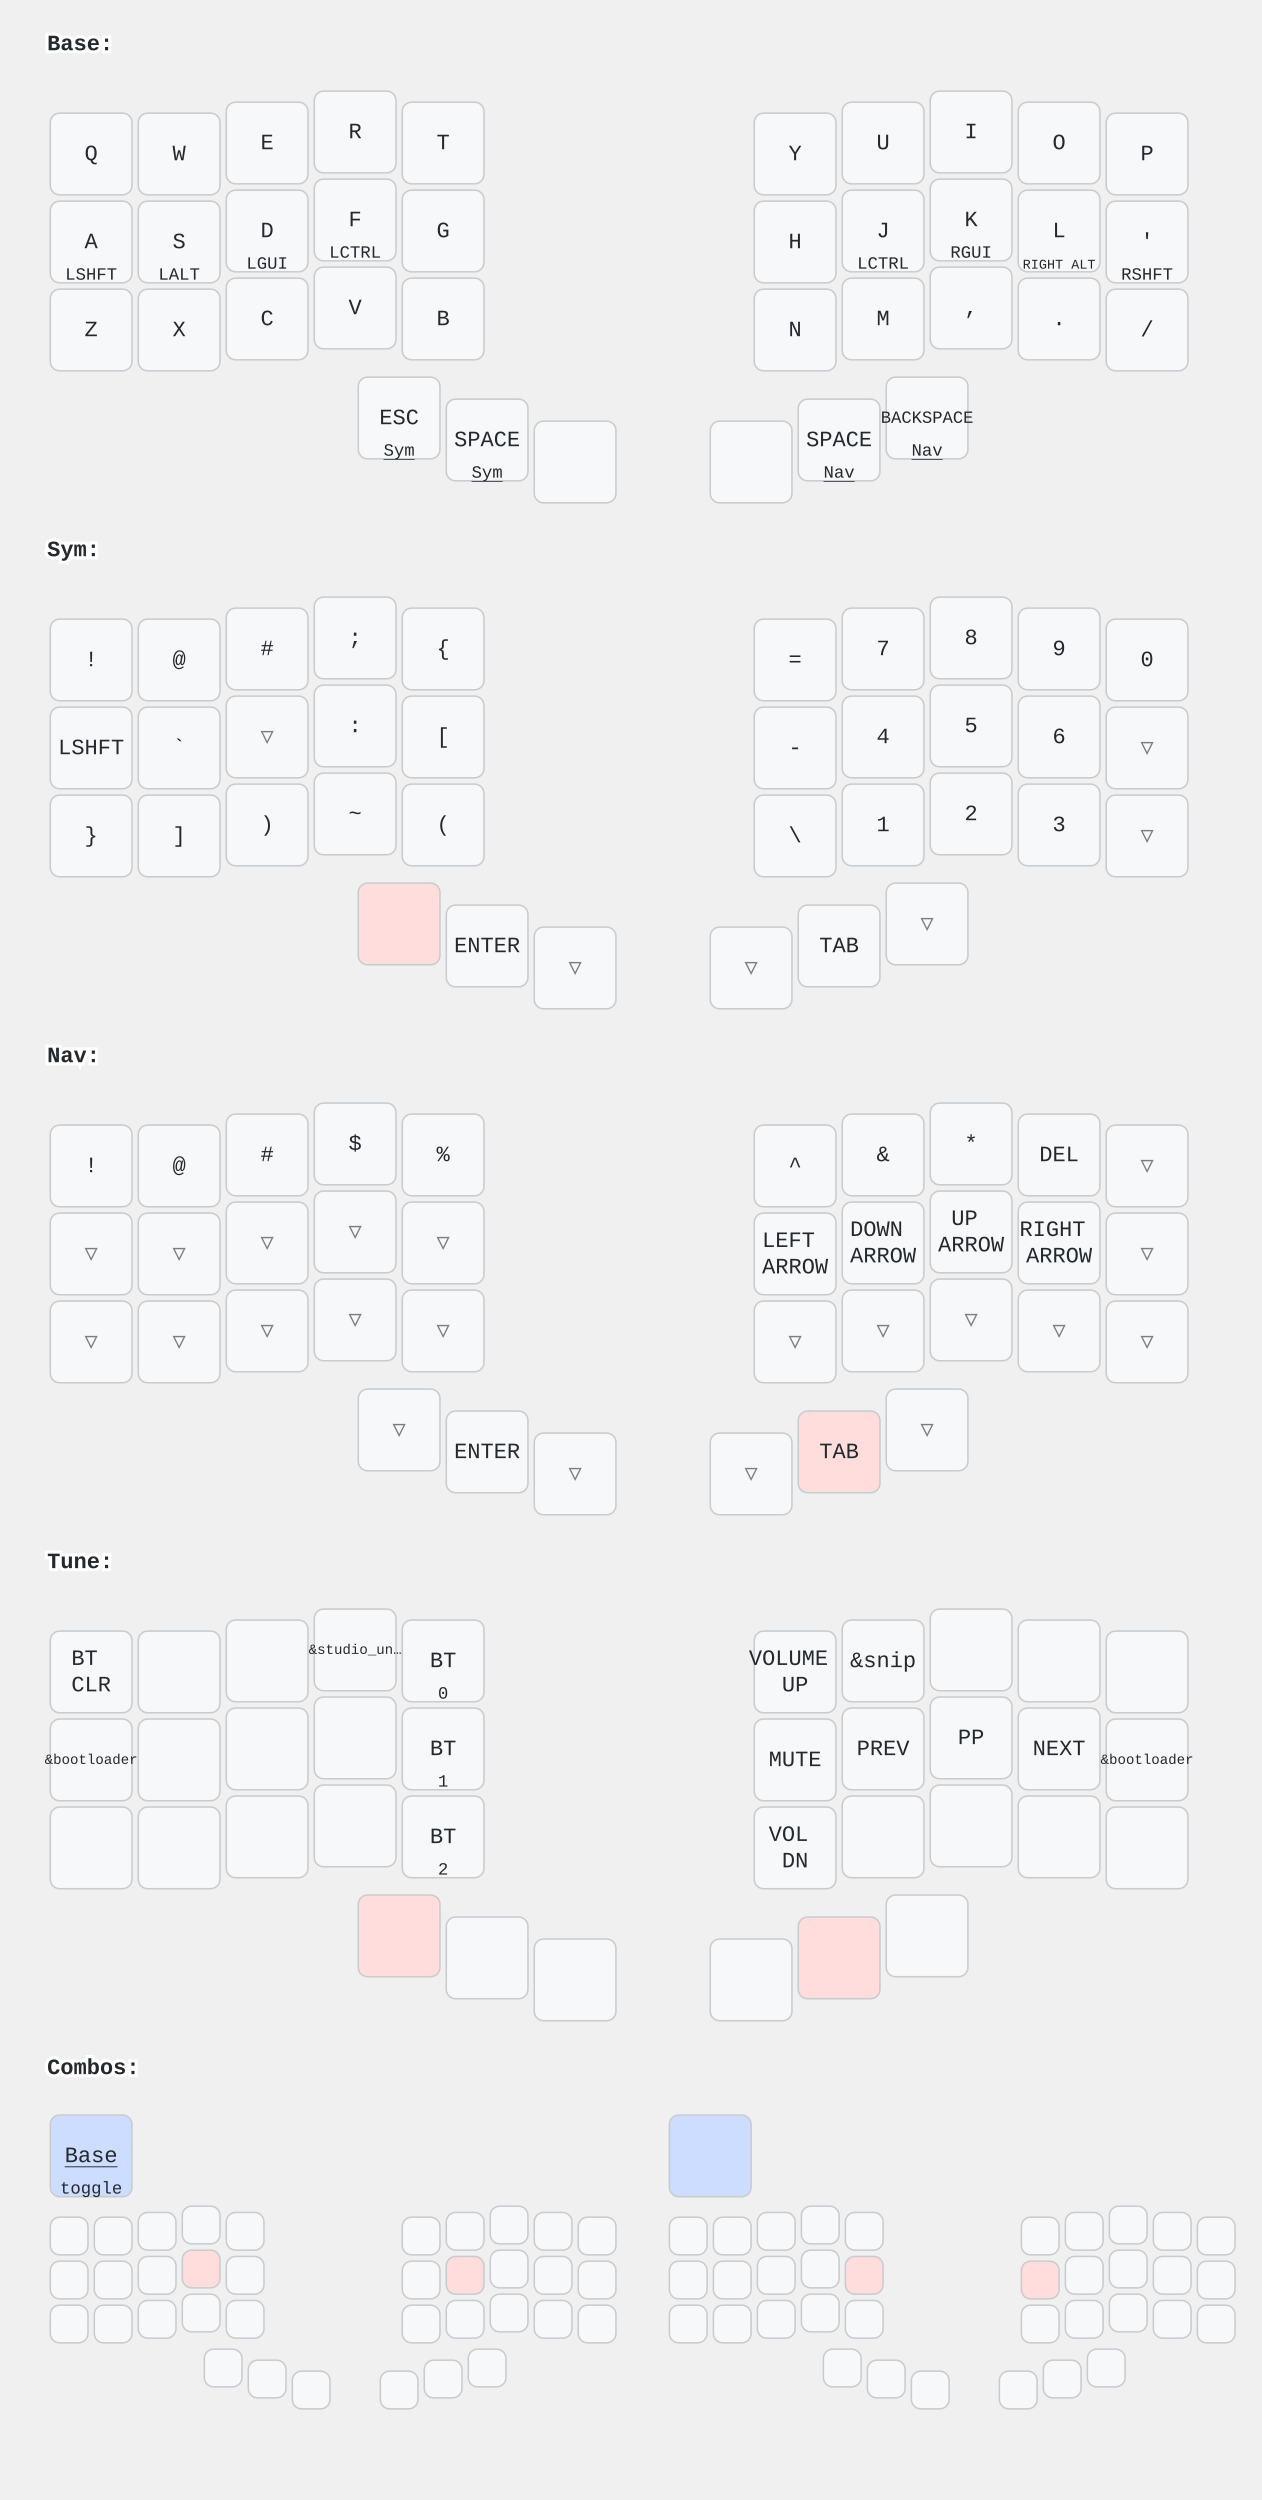
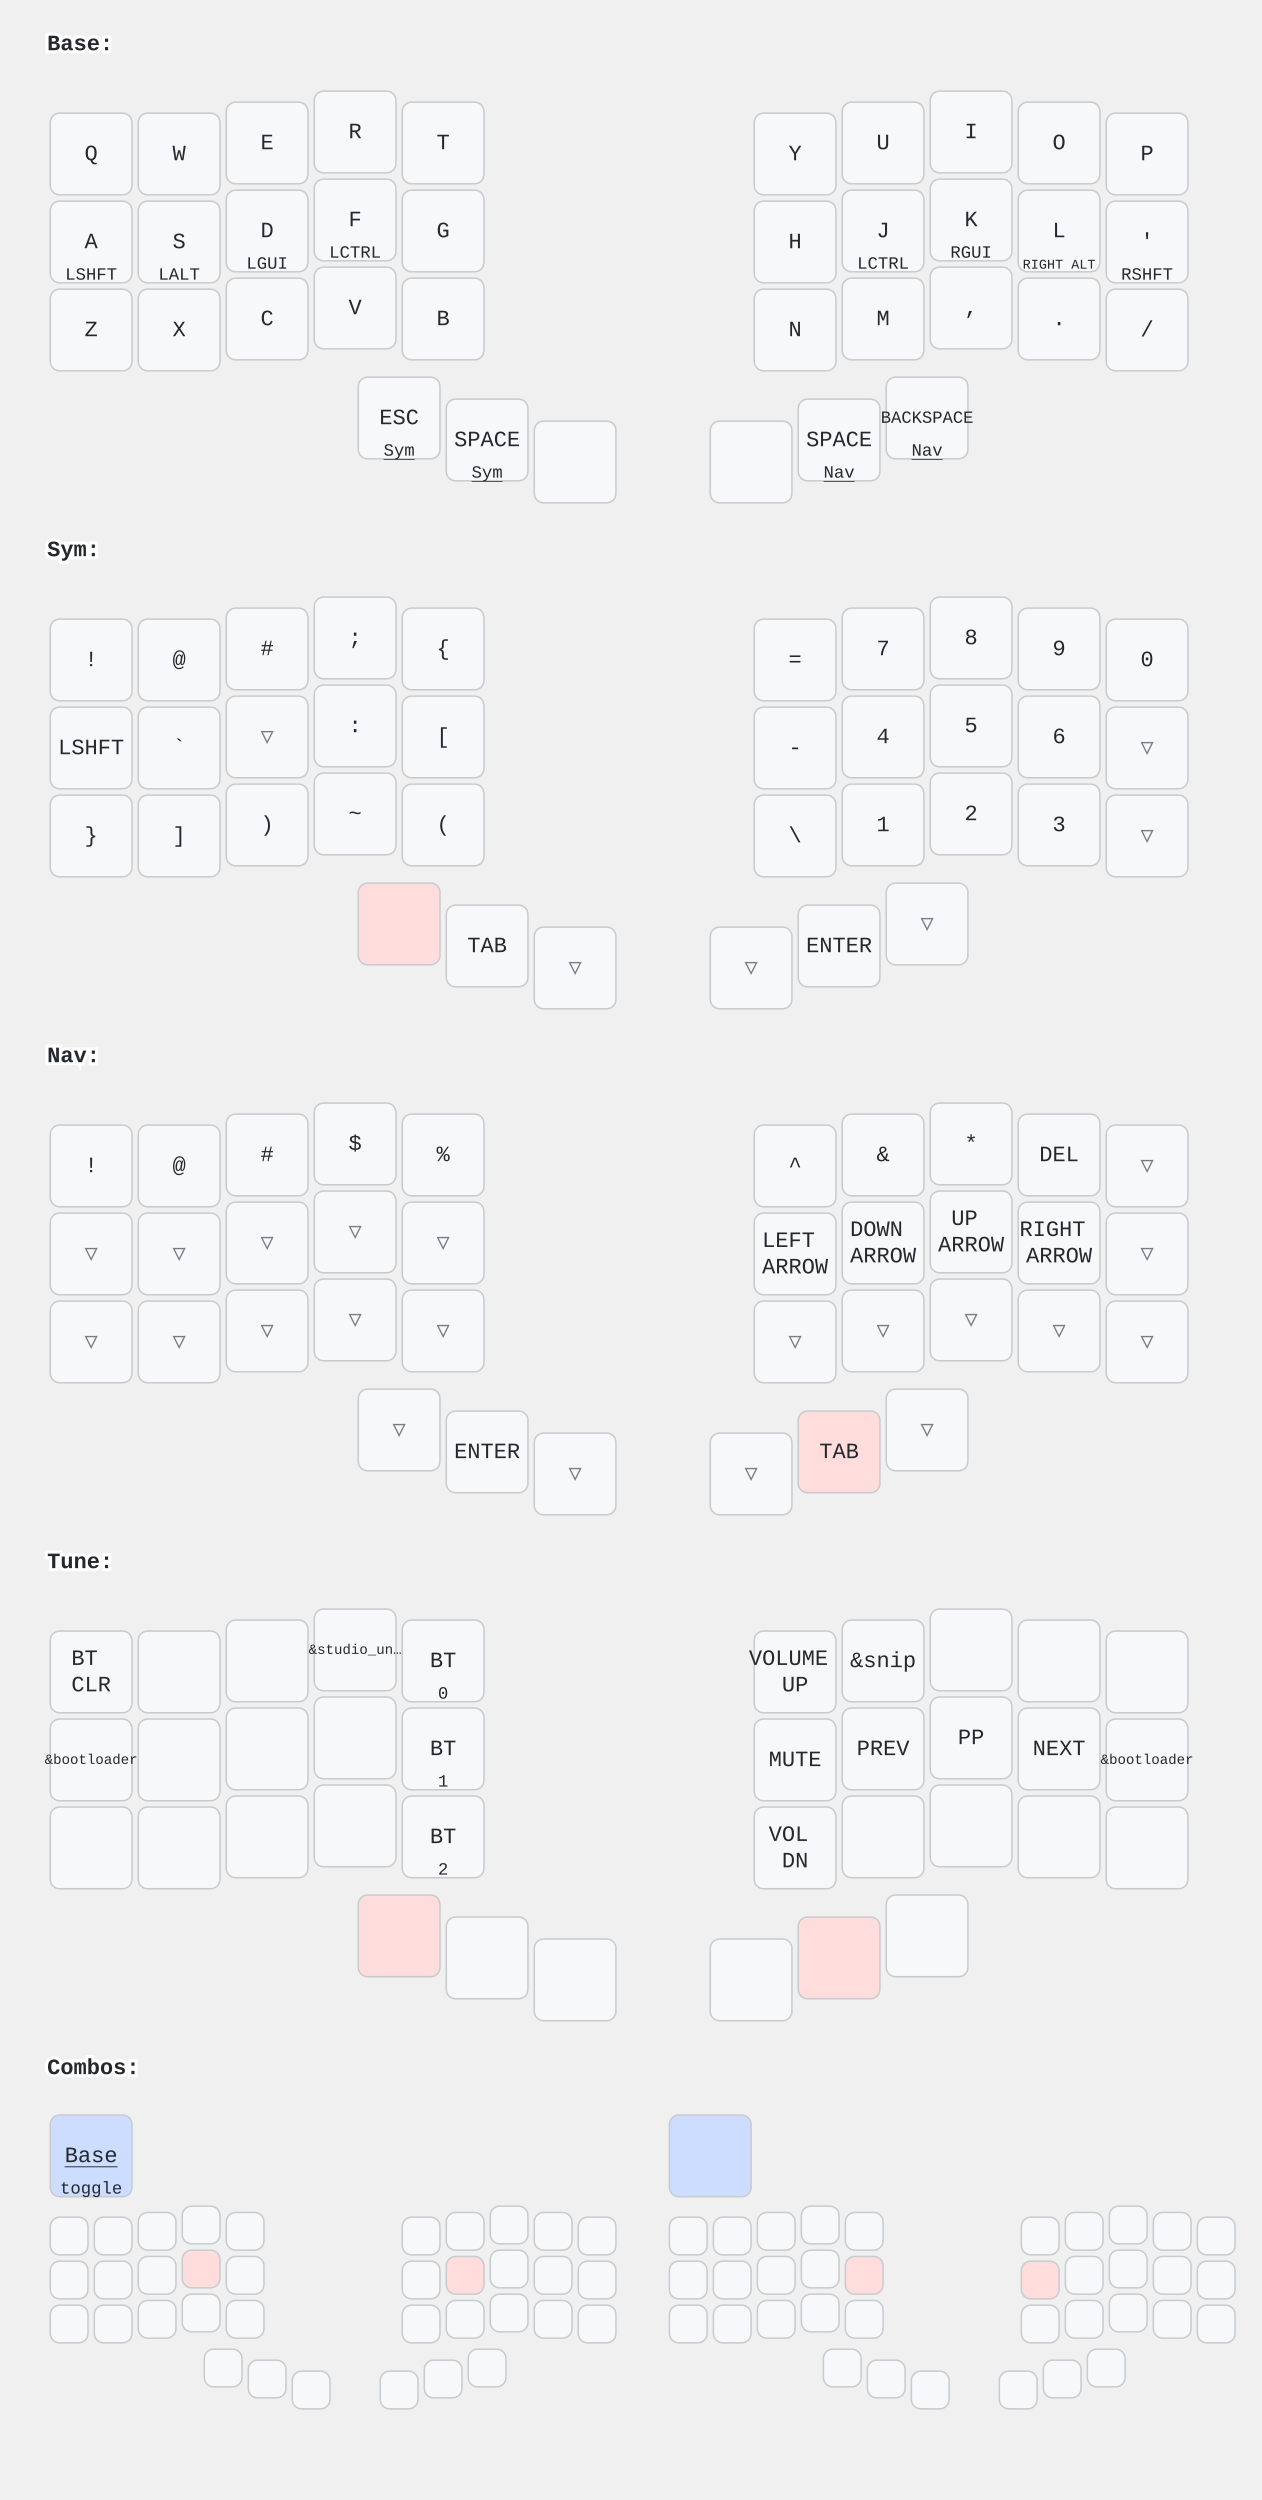
<svg xmlns="http://www.w3.org/2000/svg" width="803" height="1591" viewBox="0 0 803 1591" class="keymap">
  <style>/* inherit to force styles through use tags */
svg path {
    fill: inherit;
}

/* font and background color specifications */
svg.keymap {
    font-family: SFMono-Regular,Consolas,Liberation Mono,Menlo,monospace;
    font-size: 14px;
    font-kerning: normal;
    text-rendering: optimizeLegibility;
    fill: #24292e;
}

/* default key styling */
rect.key {
    fill: #f6f8fa;
}

rect.key, rect.combo {
    stroke: #c9cccf;
    stroke-width: 1;
}

/* default key side styling, only used is draw_key_sides is set */
rect.side {
    filter: brightness(90%);
}

/* color accent for combo boxes */
rect.combo, rect.combo-separate {
    fill: #cdf;
}

/* color accent for held keys */
rect.held, rect.combo.held {
    fill: #fdd;
}

/* color accent for ghost (optional) keys */
rect.ghost, rect.combo.ghost {
    stroke-dasharray: 4, 4;
    stroke-width: 2;
}

text {
    text-anchor: middle;
    dominant-baseline: middle;
}

/* styling for layer labels */
text.label {
    font-weight: bold;
    text-anchor: start;
    stroke: white;
    stroke-width: 4;
    paint-order: stroke;
}

/* styling for optional footer */
text.footer {
    text-anchor: end;
    dominant-baseline: auto;
    stroke: white;
    stroke-width: 4;
    paint-order: stroke;
}

/* styling for combo tap, and key non-tap label text */
text.combo, text.hold, text.shifted, text.left, text.right {
    font-size: 11px;
}

text.hold {
    text-anchor: middle;
    dominant-baseline: auto;
}

text.shifted {
    text-anchor: middle;
    dominant-baseline: hanging;
}

text.left {
    text-anchor: start;
}

text.right {
    text-anchor: end;
}

text.layer-activator {
    text-decoration: underline;
}

/* styling for hold/shifted label text in combo box */
text.combo.hold, text.combo.shifted, text.combo.left, text.combo.right {
    font-size: 8px;
}

/* lighter symbol for transparent keys */
text.trans {
    fill: #7b7e81;
}

/* styling for combo dendrons */
path.combo {
    stroke-width: 1;
    stroke: gray;
    fill: none;
}

/* Start Tabler Icons Cleanup */
/* cannot use height/width with glyphs */
.icon-tabler &gt; path {
    fill: inherit;
    stroke: inherit;
    stroke-width: 2;
}
/* hide tabler's default box */
.icon-tabler &gt; path[stroke="none"][fill="none"] {
    visibility: hidden;
}
/* End Tabler Icons Cleanup */

@media (prefers-color-scheme: dark) {
svg.keymap { fill: #d1d6db; }
rect.key { fill: #3f4750; }
rect.key, rect.combo { stroke: #60666c; }
rect.combo, rect.combo-separate { fill: #1f3d7a; }
rect.held, rect.combo.held { fill: #854747; }
text.label, text.footer { stroke: black; }
text.trans { fill: #7e8184; }
path.combo { stroke: #7f7f7f; }

}</style>
  <g transform="translate(30, 0)" class="layer-Base">
    <text x="0" y="28" class="label" id="Base">Base:</text>
    <g transform="translate(0, 56)">
      <g transform="translate(28, 42)" class="key keypos-0">
        <rect rx="6" ry="6" x="-26" y="-26" width="52" height="52" class="key" />
        <text x="0" y="0" class="key tap">Q</text>
      </g>
      <g transform="translate(84, 42)" class="key keypos-1">
        <rect rx="6" ry="6" x="-26" y="-26" width="52" height="52" class="key" />
        <text x="0" y="0" class="key tap">W</text>
      </g>
      <g transform="translate(140, 35)" class="key keypos-2">
        <rect rx="6" ry="6" x="-26" y="-26" width="52" height="52" class="key" />
        <text x="0" y="0" class="key tap">E</text>
      </g>
      <g transform="translate(196, 28)" class="key keypos-3">
        <rect rx="6" ry="6" x="-26" y="-26" width="52" height="52" class="key" />
        <text x="0" y="0" class="key tap">R</text>
      </g>
      <g transform="translate(252, 35)" class="key keypos-4">
        <rect rx="6" ry="6" x="-26" y="-26" width="52" height="52" class="key" />
        <text x="0" y="0" class="key tap">T</text>
      </g>
      <g transform="translate(476, 42)" class="key keypos-5">
        <rect rx="6" ry="6" x="-26" y="-26" width="52" height="52" class="key" />
        <text x="0" y="0" class="key tap">Y</text>
      </g>
      <g transform="translate(532, 35)" class="key keypos-6">
        <rect rx="6" ry="6" x="-26" y="-26" width="52" height="52" class="key" />
        <text x="0" y="0" class="key tap">U</text>
      </g>
      <g transform="translate(588, 28)" class="key keypos-7">
        <rect rx="6" ry="6" x="-26" y="-26" width="52" height="52" class="key" />
        <text x="0" y="0" class="key tap">I</text>
      </g>
      <g transform="translate(644, 35)" class="key keypos-8">
        <rect rx="6" ry="6" x="-26" y="-26" width="52" height="52" class="key" />
        <text x="0" y="0" class="key tap">O</text>
      </g>
      <g transform="translate(700, 42)" class="key keypos-9">
        <rect rx="6" ry="6" x="-26" y="-26" width="52" height="52" class="key" />
        <text x="0" y="0" class="key tap">P</text>
      </g>
      <g transform="translate(28, 98)" class="key keypos-10">
        <rect rx="6" ry="6" x="-26" y="-26" width="52" height="52" class="key" />
        <text x="0" y="0" class="key tap">A</text>
        <text x="0" y="24" class="key hold">LSHFT</text>
      </g>
      <g transform="translate(84, 98)" class="key keypos-11">
        <rect rx="6" ry="6" x="-26" y="-26" width="52" height="52" class="key" />
        <text x="0" y="0" class="key tap">S</text>
        <text x="0" y="24" class="key hold">LALT</text>
      </g>
      <g transform="translate(140, 91)" class="key keypos-12">
        <rect rx="6" ry="6" x="-26" y="-26" width="52" height="52" class="key" />
        <text x="0" y="0" class="key tap">D</text>
        <text x="0" y="24" class="key hold">LGUI</text>
      </g>
      <g transform="translate(196, 84)" class="key keypos-13">
        <rect rx="6" ry="6" x="-26" y="-26" width="52" height="52" class="key" />
        <text x="0" y="0" class="key tap">F</text>
        <text x="0" y="24" class="key hold">LCTRL</text>
      </g>
      <g transform="translate(252, 91)" class="key keypos-14">
        <rect rx="6" ry="6" x="-26" y="-26" width="52" height="52" class="key" />
        <text x="0" y="0" class="key tap">G</text>
      </g>
      <g transform="translate(476, 98)" class="key keypos-15">
        <rect rx="6" ry="6" x="-26" y="-26" width="52" height="52" class="key" />
        <text x="0" y="0" class="key tap">H</text>
      </g>
      <g transform="translate(532, 91)" class="key keypos-16">
        <rect rx="6" ry="6" x="-26" y="-26" width="52" height="52" class="key" />
        <text x="0" y="0" class="key tap">J</text>
        <text x="0" y="24" class="key hold">LCTRL</text>
      </g>
      <g transform="translate(588, 84)" class="key keypos-17">
        <rect rx="6" ry="6" x="-26" y="-26" width="52" height="52" class="key" />
        <text x="0" y="0" class="key tap">K</text>
        <text x="0" y="24" class="key hold">RGUI</text>
      </g>
      <g transform="translate(644, 91)" class="key keypos-18">
        <rect rx="6" ry="6" x="-26" y="-26" width="52" height="52" class="key" />
        <text x="0" y="0" class="key tap">L</text>
        <text x="0" y="24" class="key hold">
          <tspan style="font-size: 78%">RIGHT ALT</tspan>
        </text>
      </g>
      <g transform="translate(700, 98)" class="key keypos-19">
        <rect rx="6" ry="6" x="-26" y="-26" width="52" height="52" class="key" />
        <text x="0" y="0" class="key tap">'</text>
        <text x="0" y="24" class="key hold">RSHFT</text>
      </g>
      <g transform="translate(28, 154)" class="key keypos-20">
        <rect rx="6" ry="6" x="-26" y="-26" width="52" height="52" class="key" />
        <text x="0" y="0" class="key tap">Z</text>
      </g>
      <g transform="translate(84, 154)" class="key keypos-21">
        <rect rx="6" ry="6" x="-26" y="-26" width="52" height="52" class="key" />
        <text x="0" y="0" class="key tap">X</text>
      </g>
      <g transform="translate(140, 147)" class="key keypos-22">
        <rect rx="6" ry="6" x="-26" y="-26" width="52" height="52" class="key" />
        <text x="0" y="0" class="key tap">C</text>
      </g>
      <g transform="translate(196, 140)" class="key keypos-23">
        <rect rx="6" ry="6" x="-26" y="-26" width="52" height="52" class="key" />
        <text x="0" y="0" class="key tap">V</text>
      </g>
      <g transform="translate(252, 147)" class="key keypos-24">
        <rect rx="6" ry="6" x="-26" y="-26" width="52" height="52" class="key" />
        <text x="0" y="0" class="key tap">B</text>
      </g>
      <g transform="translate(476, 154)" class="key keypos-25">
        <rect rx="6" ry="6" x="-26" y="-26" width="52" height="52" class="key" />
        <text x="0" y="0" class="key tap">N</text>
      </g>
      <g transform="translate(532, 147)" class="key keypos-26">
        <rect rx="6" ry="6" x="-26" y="-26" width="52" height="52" class="key" />
        <text x="0" y="0" class="key tap">M</text>
      </g>
      <g transform="translate(588, 140)" class="key keypos-27">
        <rect rx="6" ry="6" x="-26" y="-26" width="52" height="52" class="key" />
        <text x="0" y="0" class="key tap">,</text>
      </g>
      <g transform="translate(644, 147)" class="key keypos-28">
        <rect rx="6" ry="6" x="-26" y="-26" width="52" height="52" class="key" />
        <text x="0" y="0" class="key tap">.</text>
      </g>
      <g transform="translate(700, 154)" class="key keypos-29">
        <rect rx="6" ry="6" x="-26" y="-26" width="52" height="52" class="key" />
        <text x="0" y="0" class="key tap">/</text>
      </g>
      <g transform="translate(224, 210)" class="key keypos-30">
        <rect rx="6" ry="6" x="-26" y="-26" width="52" height="52" class="key" />
        <text x="0" y="0" class="key tap">ESC</text>
        <a href="#Sym">
          <text x="0" y="24" class="key hold layer-activator">Sym</text>
        </a>
      </g>
      <g transform="translate(280, 224)" class="key keypos-31">
        <rect rx="6" ry="6" x="-26" y="-26" width="52" height="52" class="key" />
        <text x="0" y="0" class="key tap">SPACE</text>
        <a href="#Sym">
          <text x="0" y="24" class="key hold layer-activator">Sym</text>
        </a>
      </g>
      <g transform="translate(336, 238)" class="key keypos-32">
        <rect rx="6" ry="6" x="-26" y="-26" width="52" height="52" class="key" />
      </g>
      <g transform="translate(448, 238)" class="key keypos-33">
        <rect rx="6" ry="6" x="-26" y="-26" width="52" height="52" class="key" />
      </g>
      <g transform="translate(504, 224)" class="key keypos-34">
        <rect rx="6" ry="6" x="-26" y="-26" width="52" height="52" class="key" />
        <text x="0" y="0" class="key tap">SPACE</text>
        <a href="#Nav">
          <text x="0" y="24" class="key hold layer-activator">Nav</text>
        </a>
      </g>
      <g transform="translate(560, 210)" class="key keypos-35">
        <rect rx="6" ry="6" x="-26" y="-26" width="52" height="52" class="key" />
        <text x="0" y="0" class="key tap">
          <tspan style="font-size: 78%">BACKSPACE</tspan>
        </text>
        <a href="#Nav">
          <text x="0" y="24" class="key hold layer-activator">Nav</text>
        </a>
      </g>
    </g>
  </g>
  <g transform="translate(30, 322)" class="layer-Sym">
    <text x="0" y="28" class="label" id="Sym">Sym:</text>
    <g transform="translate(0, 56)">
      <g transform="translate(28, 42)" class="key keypos-0">
        <rect rx="6" ry="6" x="-26" y="-26" width="52" height="52" class="key" />
        <text x="0" y="0" class="key tap">!</text>
      </g>
      <g transform="translate(84, 42)" class="key keypos-1">
        <rect rx="6" ry="6" x="-26" y="-26" width="52" height="52" class="key" />
        <text x="0" y="0" class="key tap">@</text>
      </g>
      <g transform="translate(140, 35)" class="key keypos-2">
        <rect rx="6" ry="6" x="-26" y="-26" width="52" height="52" class="key" />
        <text x="0" y="0" class="key tap">#</text>
      </g>
      <g transform="translate(196, 28)" class="key keypos-3">
        <rect rx="6" ry="6" x="-26" y="-26" width="52" height="52" class="key" />
        <text x="0" y="0" class="key tap">;</text>
      </g>
      <g transform="translate(252, 35)" class="key keypos-4">
        <rect rx="6" ry="6" x="-26" y="-26" width="52" height="52" class="key" />
        <text x="0" y="0" class="key tap">{</text>
      </g>
      <g transform="translate(476, 42)" class="key keypos-5">
        <rect rx="6" ry="6" x="-26" y="-26" width="52" height="52" class="key" />
        <text x="0" y="0" class="key tap">=</text>
      </g>
      <g transform="translate(532, 35)" class="key keypos-6">
        <rect rx="6" ry="6" x="-26" y="-26" width="52" height="52" class="key" />
        <text x="0" y="0" class="key tap">7</text>
      </g>
      <g transform="translate(588, 28)" class="key keypos-7">
        <rect rx="6" ry="6" x="-26" y="-26" width="52" height="52" class="key" />
        <text x="0" y="0" class="key tap">8</text>
      </g>
      <g transform="translate(644, 35)" class="key keypos-8">
        <rect rx="6" ry="6" x="-26" y="-26" width="52" height="52" class="key" />
        <text x="0" y="0" class="key tap">9</text>
      </g>
      <g transform="translate(700, 42)" class="key keypos-9">
        <rect rx="6" ry="6" x="-26" y="-26" width="52" height="52" class="key" />
        <text x="0" y="0" class="key tap">0</text>
      </g>
      <g transform="translate(28, 98)" class="key keypos-10">
        <rect rx="6" ry="6" x="-26" y="-26" width="52" height="52" class="key" />
        <text x="0" y="0" class="key tap">LSHFT</text>
      </g>
      <g transform="translate(84, 98)" class="key keypos-11">
        <rect rx="6" ry="6" x="-26" y="-26" width="52" height="52" class="key" />
        <text x="0" y="0" class="key tap">`</text>
      </g>
      <g transform="translate(140, 91)" class="key trans keypos-12">
        <rect rx="6" ry="6" x="-26" y="-26" width="52" height="52" class="key trans" />
        <text x="0" y="0" class="key trans tap">▽</text>
      </g>
      <g transform="translate(196, 84)" class="key keypos-13">
        <rect rx="6" ry="6" x="-26" y="-26" width="52" height="52" class="key" />
        <text x="0" y="0" class="key tap">:</text>
      </g>
      <g transform="translate(252, 91)" class="key keypos-14">
        <rect rx="6" ry="6" x="-26" y="-26" width="52" height="52" class="key" />
        <text x="0" y="0" class="key tap">[</text>
      </g>
      <g transform="translate(476, 98)" class="key keypos-15">
        <rect rx="6" ry="6" x="-26" y="-26" width="52" height="52" class="key" />
        <text x="0" y="0" class="key tap">-</text>
      </g>
      <g transform="translate(532, 91)" class="key keypos-16">
        <rect rx="6" ry="6" x="-26" y="-26" width="52" height="52" class="key" />
        <text x="0" y="0" class="key tap">4</text>
      </g>
      <g transform="translate(588, 84)" class="key keypos-17">
        <rect rx="6" ry="6" x="-26" y="-26" width="52" height="52" class="key" />
        <text x="0" y="0" class="key tap">5</text>
      </g>
      <g transform="translate(644, 91)" class="key keypos-18">
        <rect rx="6" ry="6" x="-26" y="-26" width="52" height="52" class="key" />
        <text x="0" y="0" class="key tap">6</text>
      </g>
      <g transform="translate(700, 98)" class="key trans keypos-19">
        <rect rx="6" ry="6" x="-26" y="-26" width="52" height="52" class="key trans" />
        <text x="0" y="0" class="key trans tap">▽</text>
      </g>
      <g transform="translate(28, 154)" class="key keypos-20">
        <rect rx="6" ry="6" x="-26" y="-26" width="52" height="52" class="key" />
        <text x="0" y="0" class="key tap">}</text>
      </g>
      <g transform="translate(84, 154)" class="key keypos-21">
        <rect rx="6" ry="6" x="-26" y="-26" width="52" height="52" class="key" />
        <text x="0" y="0" class="key tap">]</text>
      </g>
      <g transform="translate(140, 147)" class="key keypos-22">
        <rect rx="6" ry="6" x="-26" y="-26" width="52" height="52" class="key" />
        <text x="0" y="0" class="key tap">)</text>
      </g>
      <g transform="translate(196, 140)" class="key keypos-23">
        <rect rx="6" ry="6" x="-26" y="-26" width="52" height="52" class="key" />
        <text x="0" y="0" class="key tap">~</text>
      </g>
      <g transform="translate(252, 147)" class="key keypos-24">
        <rect rx="6" ry="6" x="-26" y="-26" width="52" height="52" class="key" />
        <text x="0" y="0" class="key tap">(</text>
      </g>
      <g transform="translate(476, 154)" class="key keypos-25">
        <rect rx="6" ry="6" x="-26" y="-26" width="52" height="52" class="key" />
        <text x="0" y="0" class="key tap">\</text>
      </g>
      <g transform="translate(532, 147)" class="key keypos-26">
        <rect rx="6" ry="6" x="-26" y="-26" width="52" height="52" class="key" />
        <text x="0" y="0" class="key tap">1</text>
      </g>
      <g transform="translate(588, 140)" class="key keypos-27">
        <rect rx="6" ry="6" x="-26" y="-26" width="52" height="52" class="key" />
        <text x="0" y="0" class="key tap">2</text>
      </g>
      <g transform="translate(644, 147)" class="key keypos-28">
        <rect rx="6" ry="6" x="-26" y="-26" width="52" height="52" class="key" />
        <text x="0" y="0" class="key tap">3</text>
      </g>
      <g transform="translate(700, 154)" class="key trans keypos-29">
        <rect rx="6" ry="6" x="-26" y="-26" width="52" height="52" class="key trans" />
        <text x="0" y="0" class="key trans tap">▽</text>
      </g>
      <g transform="translate(224, 210)" class="key held keypos-30">
        <rect rx="6" ry="6" x="-26" y="-26" width="52" height="52" class="key held" />
      </g>
      <g transform="translate(280, 224)" class="key keypos-31">
        <rect rx="6" ry="6" x="-26" y="-26" width="52" height="52" class="key" />
+         <text x="0" y="0" class="key tap">TAB</text>
+       </g>
+       <g transform="translate(336, 238)" class="key trans keypos-32">
+         <rect rx="6" ry="6" x="-26" y="-26" width="52" height="52" class="key trans" />
+         <text x="0" y="0" class="key trans tap">▽</text>
+       </g>
+       <g transform="translate(448, 238)" class="key trans keypos-33">
+         <rect rx="6" ry="6" x="-26" y="-26" width="52" height="52" class="key trans" />
+         <text x="0" y="0" class="key trans tap">▽</text>
+       </g>
+       <g transform="translate(504, 224)" class="key keypos-34">
+         <rect rx="6" ry="6" x="-26" y="-26" width="52" height="52" class="key" />
        <text x="0" y="0" class="key tap">ENTER</text>
-       </g>
-       <g transform="translate(336, 238)" class="key trans keypos-32">
-         <rect rx="6" ry="6" x="-26" y="-26" width="52" height="52" class="key trans" />
-         <text x="0" y="0" class="key trans tap">▽</text>
-       </g>
-       <g transform="translate(448, 238)" class="key trans keypos-33">
-         <rect rx="6" ry="6" x="-26" y="-26" width="52" height="52" class="key trans" />
-         <text x="0" y="0" class="key trans tap">▽</text>
-       </g>
-       <g transform="translate(504, 224)" class="key keypos-34">
-         <rect rx="6" ry="6" x="-26" y="-26" width="52" height="52" class="key" />
-         <text x="0" y="0" class="key tap">TAB</text>
      </g>
      <g transform="translate(560, 210)" class="key trans keypos-35">
        <rect rx="6" ry="6" x="-26" y="-26" width="52" height="52" class="key trans" />
        <text x="0" y="0" class="key trans tap">▽</text>
      </g>
    </g>
  </g>
  <g transform="translate(30, 644)" class="layer-Nav">
    <text x="0" y="28" class="label" id="Nav">Nav:</text>
    <g transform="translate(0, 56)">
      <g transform="translate(28, 42)" class="key keypos-0">
        <rect rx="6" ry="6" x="-26" y="-26" width="52" height="52" class="key" />
        <text x="0" y="0" class="key tap">!</text>
      </g>
      <g transform="translate(84, 42)" class="key keypos-1">
        <rect rx="6" ry="6" x="-26" y="-26" width="52" height="52" class="key" />
        <text x="0" y="0" class="key tap">@</text>
      </g>
      <g transform="translate(140, 35)" class="key keypos-2">
        <rect rx="6" ry="6" x="-26" y="-26" width="52" height="52" class="key" />
        <text x="0" y="0" class="key tap">#</text>
      </g>
      <g transform="translate(196, 28)" class="key keypos-3">
        <rect rx="6" ry="6" x="-26" y="-26" width="52" height="52" class="key" />
        <text x="0" y="0" class="key tap">$</text>
      </g>
      <g transform="translate(252, 35)" class="key keypos-4">
        <rect rx="6" ry="6" x="-26" y="-26" width="52" height="52" class="key" />
        <text x="0" y="0" class="key tap">%</text>
      </g>
      <g transform="translate(476, 42)" class="key keypos-5">
        <rect rx="6" ry="6" x="-26" y="-26" width="52" height="52" class="key" />
        <text x="0" y="0" class="key tap">^</text>
      </g>
      <g transform="translate(532, 35)" class="key keypos-6">
        <rect rx="6" ry="6" x="-26" y="-26" width="52" height="52" class="key" />
        <text x="0" y="0" class="key tap">&amp;</text>
      </g>
      <g transform="translate(588, 28)" class="key keypos-7">
        <rect rx="6" ry="6" x="-26" y="-26" width="52" height="52" class="key" />
        <text x="0" y="0" class="key tap">*</text>
      </g>
      <g transform="translate(644, 35)" class="key keypos-8">
        <rect rx="6" ry="6" x="-26" y="-26" width="52" height="52" class="key" />
        <text x="0" y="0" class="key tap">DEL</text>
      </g>
      <g transform="translate(700, 42)" class="key trans keypos-9">
        <rect rx="6" ry="6" x="-26" y="-26" width="52" height="52" class="key trans" />
        <text x="0" y="0" class="key trans tap">▽</text>
      </g>
      <g transform="translate(28, 98)" class="key trans keypos-10">
        <rect rx="6" ry="6" x="-26" y="-26" width="52" height="52" class="key trans" />
        <text x="0" y="0" class="key trans tap">▽</text>
      </g>
      <g transform="translate(84, 98)" class="key trans keypos-11">
        <rect rx="6" ry="6" x="-26" y="-26" width="52" height="52" class="key trans" />
        <text x="0" y="0" class="key trans tap">▽</text>
      </g>
      <g transform="translate(140, 91)" class="key trans keypos-12">
        <rect rx="6" ry="6" x="-26" y="-26" width="52" height="52" class="key trans" />
        <text x="0" y="0" class="key trans tap">▽</text>
      </g>
      <g transform="translate(196, 84)" class="key trans keypos-13">
        <rect rx="6" ry="6" x="-26" y="-26" width="52" height="52" class="key trans" />
        <text x="0" y="0" class="key trans tap">▽</text>
      </g>
      <g transform="translate(252, 91)" class="key trans keypos-14">
        <rect rx="6" ry="6" x="-26" y="-26" width="52" height="52" class="key trans" />
        <text x="0" y="0" class="key trans tap">▽</text>
      </g>
      <g transform="translate(476, 98)" class="key keypos-15">
        <rect rx="6" ry="6" x="-26" y="-26" width="52" height="52" class="key" />
        <text x="0" y="0" class="key tap">
          <tspan x="0" dy="-0.6em">LEFT</tspan>
          <tspan x="0" dy="1.2em">ARROW</tspan>
        </text>
      </g>
      <g transform="translate(532, 91)" class="key keypos-16">
        <rect rx="6" ry="6" x="-26" y="-26" width="52" height="52" class="key" />
        <text x="0" y="0" class="key tap">
          <tspan x="0" dy="-0.6em">DOWN</tspan>
          <tspan x="0" dy="1.2em">ARROW</tspan>
        </text>
      </g>
      <g transform="translate(588, 84)" class="key keypos-17">
        <rect rx="6" ry="6" x="-26" y="-26" width="52" height="52" class="key" />
        <text x="0" y="0" class="key tap">
          <tspan x="0" dy="-0.6em">UP</tspan>
          <tspan x="0" dy="1.2em">ARROW</tspan>
        </text>
      </g>
      <g transform="translate(644, 91)" class="key keypos-18">
        <rect rx="6" ry="6" x="-26" y="-26" width="52" height="52" class="key" />
        <text x="0" y="0" class="key tap">
          <tspan x="0" dy="-0.6em">RIGHT</tspan>
          <tspan x="0" dy="1.2em">ARROW</tspan>
        </text>
      </g>
      <g transform="translate(700, 98)" class="key trans keypos-19">
        <rect rx="6" ry="6" x="-26" y="-26" width="52" height="52" class="key trans" />
        <text x="0" y="0" class="key trans tap">▽</text>
      </g>
      <g transform="translate(28, 154)" class="key trans keypos-20">
        <rect rx="6" ry="6" x="-26" y="-26" width="52" height="52" class="key trans" />
        <text x="0" y="0" class="key trans tap">▽</text>
      </g>
      <g transform="translate(84, 154)" class="key trans keypos-21">
        <rect rx="6" ry="6" x="-26" y="-26" width="52" height="52" class="key trans" />
        <text x="0" y="0" class="key trans tap">▽</text>
      </g>
      <g transform="translate(140, 147)" class="key trans keypos-22">
        <rect rx="6" ry="6" x="-26" y="-26" width="52" height="52" class="key trans" />
        <text x="0" y="0" class="key trans tap">▽</text>
      </g>
      <g transform="translate(196, 140)" class="key trans keypos-23">
        <rect rx="6" ry="6" x="-26" y="-26" width="52" height="52" class="key trans" />
        <text x="0" y="0" class="key trans tap">▽</text>
      </g>
      <g transform="translate(252, 147)" class="key trans keypos-24">
        <rect rx="6" ry="6" x="-26" y="-26" width="52" height="52" class="key trans" />
        <text x="0" y="0" class="key trans tap">▽</text>
      </g>
      <g transform="translate(476, 154)" class="key trans keypos-25">
        <rect rx="6" ry="6" x="-26" y="-26" width="52" height="52" class="key trans" />
        <text x="0" y="0" class="key trans tap">▽</text>
      </g>
      <g transform="translate(532, 147)" class="key trans keypos-26">
        <rect rx="6" ry="6" x="-26" y="-26" width="52" height="52" class="key trans" />
        <text x="0" y="0" class="key trans tap">▽</text>
      </g>
      <g transform="translate(588, 140)" class="key trans keypos-27">
        <rect rx="6" ry="6" x="-26" y="-26" width="52" height="52" class="key trans" />
        <text x="0" y="0" class="key trans tap">▽</text>
      </g>
      <g transform="translate(644, 147)" class="key trans keypos-28">
        <rect rx="6" ry="6" x="-26" y="-26" width="52" height="52" class="key trans" />
        <text x="0" y="0" class="key trans tap">▽</text>
      </g>
      <g transform="translate(700, 154)" class="key trans keypos-29">
        <rect rx="6" ry="6" x="-26" y="-26" width="52" height="52" class="key trans" />
        <text x="0" y="0" class="key trans tap">▽</text>
      </g>
      <g transform="translate(224, 210)" class="key trans keypos-30">
        <rect rx="6" ry="6" x="-26" y="-26" width="52" height="52" class="key trans" />
        <text x="0" y="0" class="key trans tap">▽</text>
      </g>
      <g transform="translate(280, 224)" class="key keypos-31">
        <rect rx="6" ry="6" x="-26" y="-26" width="52" height="52" class="key" />
        <text x="0" y="0" class="key tap">ENTER</text>
      </g>
      <g transform="translate(336, 238)" class="key trans keypos-32">
        <rect rx="6" ry="6" x="-26" y="-26" width="52" height="52" class="key trans" />
        <text x="0" y="0" class="key trans tap">▽</text>
      </g>
      <g transform="translate(448, 238)" class="key trans keypos-33">
        <rect rx="6" ry="6" x="-26" y="-26" width="52" height="52" class="key trans" />
        <text x="0" y="0" class="key trans tap">▽</text>
      </g>
      <g transform="translate(504, 224)" class="key held keypos-34">
        <rect rx="6" ry="6" x="-26" y="-26" width="52" height="52" class="key held" />
        <text x="0" y="0" class="key held tap">TAB</text>
      </g>
      <g transform="translate(560, 210)" class="key trans keypos-35">
        <rect rx="6" ry="6" x="-26" y="-26" width="52" height="52" class="key trans" />
        <text x="0" y="0" class="key trans tap">▽</text>
      </g>
    </g>
  </g>
  <g transform="translate(30, 966)" class="layer-Tune">
    <text x="0" y="28" class="label" id="Tune">Tune:</text>
    <g transform="translate(0, 56)">
      <g transform="translate(28, 42)" class="key keypos-0">
        <rect rx="6" ry="6" x="-26" y="-26" width="52" height="52" class="key" />
        <text x="0" y="0" class="key tap">
          <tspan x="0" dy="-0.6em">BT</tspan>
          <tspan x="0" dy="1.2em">CLR</tspan>
        </text>
      </g>
      <g transform="translate(84, 42)" class="key keypos-1">
        <rect rx="6" ry="6" x="-26" y="-26" width="52" height="52" class="key" />
      </g>
      <g transform="translate(140, 35)" class="key keypos-2">
        <rect rx="6" ry="6" x="-26" y="-26" width="52" height="52" class="key" />
      </g>
      <g transform="translate(196, 28)" class="key keypos-3">
        <rect rx="6" ry="6" x="-26" y="-26" width="52" height="52" class="key" />
        <text x="0" y="0" class="key tap">
          <tspan style="font-size: 64%">&amp;studio_un…</tspan>
        </text>
      </g>
      <g transform="translate(252, 35)" class="key keypos-4">
        <rect rx="6" ry="6" x="-26" y="-26" width="52" height="52" class="key" />
        <text x="0" y="0" class="key tap">BT</text>
        <text x="0" y="24" class="key hold">0</text>
      </g>
      <g transform="translate(476, 42)" class="key keypos-5">
        <rect rx="6" ry="6" x="-26" y="-26" width="52" height="52" class="key" />
        <text x="0" y="0" class="key tap">
          <tspan x="0" dy="-0.6em">VOLUME</tspan>
          <tspan x="0" dy="1.2em">UP</tspan>
        </text>
      </g>
      <g transform="translate(532, 35)" class="key keypos-6">
        <rect rx="6" ry="6" x="-26" y="-26" width="52" height="52" class="key" />
        <text x="0" y="0" class="key tap">&amp;snip</text>
      </g>
      <g transform="translate(588, 28)" class="key keypos-7">
        <rect rx="6" ry="6" x="-26" y="-26" width="52" height="52" class="key" />
      </g>
      <g transform="translate(644, 35)" class="key keypos-8">
        <rect rx="6" ry="6" x="-26" y="-26" width="52" height="52" class="key" />
      </g>
      <g transform="translate(700, 42)" class="key keypos-9">
        <rect rx="6" ry="6" x="-26" y="-26" width="52" height="52" class="key" />
      </g>
      <g transform="translate(28, 98)" class="key keypos-10">
        <rect rx="6" ry="6" x="-26" y="-26" width="52" height="52" class="key" />
        <text x="0" y="0" class="key tap">
          <tspan style="font-size: 64%">&amp;bootloader</tspan>
        </text>
      </g>
      <g transform="translate(84, 98)" class="key keypos-11">
        <rect rx="6" ry="6" x="-26" y="-26" width="52" height="52" class="key" />
      </g>
      <g transform="translate(140, 91)" class="key keypos-12">
        <rect rx="6" ry="6" x="-26" y="-26" width="52" height="52" class="key" />
      </g>
      <g transform="translate(196, 84)" class="key keypos-13">
        <rect rx="6" ry="6" x="-26" y="-26" width="52" height="52" class="key" />
      </g>
      <g transform="translate(252, 91)" class="key keypos-14">
        <rect rx="6" ry="6" x="-26" y="-26" width="52" height="52" class="key" />
        <text x="0" y="0" class="key tap">BT</text>
        <text x="0" y="24" class="key hold">1</text>
      </g>
      <g transform="translate(476, 98)" class="key keypos-15">
        <rect rx="6" ry="6" x="-26" y="-26" width="52" height="52" class="key" />
        <text x="0" y="0" class="key tap">MUTE</text>
      </g>
      <g transform="translate(532, 91)" class="key keypos-16">
        <rect rx="6" ry="6" x="-26" y="-26" width="52" height="52" class="key" />
        <text x="0" y="0" class="key tap">PREV</text>
      </g>
      <g transform="translate(588, 84)" class="key keypos-17">
        <rect rx="6" ry="6" x="-26" y="-26" width="52" height="52" class="key" />
        <text x="0" y="0" class="key tap">PP</text>
      </g>
      <g transform="translate(644, 91)" class="key keypos-18">
        <rect rx="6" ry="6" x="-26" y="-26" width="52" height="52" class="key" />
        <text x="0" y="0" class="key tap">NEXT</text>
      </g>
      <g transform="translate(700, 98)" class="key keypos-19">
        <rect rx="6" ry="6" x="-26" y="-26" width="52" height="52" class="key" />
        <text x="0" y="0" class="key tap">
          <tspan style="font-size: 64%">&amp;bootloader</tspan>
        </text>
      </g>
      <g transform="translate(28, 154)" class="key keypos-20">
        <rect rx="6" ry="6" x="-26" y="-26" width="52" height="52" class="key" />
      </g>
      <g transform="translate(84, 154)" class="key keypos-21">
        <rect rx="6" ry="6" x="-26" y="-26" width="52" height="52" class="key" />
      </g>
      <g transform="translate(140, 147)" class="key keypos-22">
        <rect rx="6" ry="6" x="-26" y="-26" width="52" height="52" class="key" />
      </g>
      <g transform="translate(196, 140)" class="key keypos-23">
        <rect rx="6" ry="6" x="-26" y="-26" width="52" height="52" class="key" />
      </g>
      <g transform="translate(252, 147)" class="key keypos-24">
        <rect rx="6" ry="6" x="-26" y="-26" width="52" height="52" class="key" />
        <text x="0" y="0" class="key tap">BT</text>
        <text x="0" y="24" class="key hold">2</text>
      </g>
      <g transform="translate(476, 154)" class="key keypos-25">
        <rect rx="6" ry="6" x="-26" y="-26" width="52" height="52" class="key" />
        <text x="0" y="0" class="key tap">
          <tspan x="0" dy="-0.6em">VOL</tspan>
          <tspan x="0" dy="1.2em">DN</tspan>
        </text>
      </g>
      <g transform="translate(532, 147)" class="key keypos-26">
        <rect rx="6" ry="6" x="-26" y="-26" width="52" height="52" class="key" />
      </g>
      <g transform="translate(588, 140)" class="key keypos-27">
        <rect rx="6" ry="6" x="-26" y="-26" width="52" height="52" class="key" />
      </g>
      <g transform="translate(644, 147)" class="key keypos-28">
        <rect rx="6" ry="6" x="-26" y="-26" width="52" height="52" class="key" />
      </g>
      <g transform="translate(700, 154)" class="key keypos-29">
        <rect rx="6" ry="6" x="-26" y="-26" width="52" height="52" class="key" />
      </g>
      <g transform="translate(224, 210)" class="key held keypos-30">
        <rect rx="6" ry="6" x="-26" y="-26" width="52" height="52" class="key held" />
      </g>
      <g transform="translate(280, 224)" class="key keypos-31">
        <rect rx="6" ry="6" x="-26" y="-26" width="52" height="52" class="key" />
      </g>
      <g transform="translate(336, 238)" class="key keypos-32">
        <rect rx="6" ry="6" x="-26" y="-26" width="52" height="52" class="key" />
      </g>
      <g transform="translate(448, 238)" class="key keypos-33">
        <rect rx="6" ry="6" x="-26" y="-26" width="52" height="52" class="key" />
      </g>
      <g transform="translate(504, 224)" class="key held keypos-34">
        <rect rx="6" ry="6" x="-26" y="-26" width="52" height="52" class="key held" />
      </g>
      <g transform="translate(560, 210)" class="key keypos-35">
        <rect rx="6" ry="6" x="-26" y="-26" width="52" height="52" class="key" />
      </g>
    </g>
  </g>
  <text x="30" y="1316" class="label" id="Combos">Combos:</text>
  <g transform="translate(30, 1288)" class="layer-combopos-0">
    <g transform="translate(0, 56)">
      <g transform="translate(28, 28)" class="key  combo-separate keypos-0">
        <rect rx="6" ry="6" x="-26" y="-26" width="52" height="52" class="key  combo-separate" />
        <a href="#Base">
          <text x="0" y="0" class="key  combo-separate tap layer-activator">Base</text>
        </a>
        <text x="0" y="24" class="key  combo-separate hold">toggle</text>
      </g>
      <g transform="translate(14, 79)" class="key keypos-1">
        <rect rx="6" ry="6" x="-12" y="-12" width="24" height="24" class="key" />
      </g>
      <g transform="translate(42, 79)" class="key keypos-2">
        <rect rx="6" ry="6" x="-12" y="-12" width="24" height="24" class="key" />
      </g>
      <g transform="translate(70, 76)" class="key keypos-3">
        <rect rx="6" ry="6" x="-12" y="-12" width="24" height="24" class="key" />
      </g>
      <g transform="translate(98, 72)" class="key keypos-4">
        <rect rx="6" ry="6" x="-12" y="-12" width="24" height="24" class="key" />
      </g>
      <g transform="translate(126, 76)" class="key keypos-5">
        <rect rx="6" ry="6" x="-12" y="-12" width="24" height="24" class="key" />
      </g>
      <g transform="translate(238, 79)" class="key keypos-6">
        <rect rx="6" ry="6" x="-12" y="-12" width="24" height="24" class="key" />
      </g>
      <g transform="translate(266, 76)" class="key keypos-7">
        <rect rx="6" ry="6" x="-12" y="-12" width="24" height="24" class="key" />
      </g>
      <g transform="translate(294, 72)" class="key keypos-8">
        <rect rx="6" ry="6" x="-12" y="-12" width="24" height="24" class="key" />
      </g>
      <g transform="translate(322, 76)" class="key keypos-9">
        <rect rx="6" ry="6" x="-12" y="-12" width="24" height="24" class="key" />
      </g>
      <g transform="translate(350, 79)" class="key keypos-10">
        <rect rx="6" ry="6" x="-12" y="-12" width="24" height="24" class="key" />
      </g>
      <g transform="translate(14, 107)" class="key keypos-11">
        <rect rx="6" ry="6" x="-12" y="-12" width="24" height="24" class="key" />
      </g>
      <g transform="translate(42, 107)" class="key keypos-12">
        <rect rx="6" ry="6" x="-12" y="-12" width="24" height="24" class="key" />
      </g>
      <g transform="translate(70, 104)" class="key keypos-13">
        <rect rx="6" ry="6" x="-12" y="-12" width="24" height="24" class="key" />
      </g>
      <g transform="translate(98, 100)" class="key held keypos-14">
        <rect rx="6" ry="6" x="-12" y="-12" width="24" height="24" class="key held" />
      </g>
      <g transform="translate(126, 104)" class="key keypos-15">
        <rect rx="6" ry="6" x="-12" y="-12" width="24" height="24" class="key" />
      </g>
      <g transform="translate(238, 107)" class="key keypos-16">
        <rect rx="6" ry="6" x="-12" y="-12" width="24" height="24" class="key" />
      </g>
      <g transform="translate(266, 104)" class="key held keypos-17">
        <rect rx="6" ry="6" x="-12" y="-12" width="24" height="24" class="key held" />
      </g>
      <g transform="translate(294, 100)" class="key keypos-18">
        <rect rx="6" ry="6" x="-12" y="-12" width="24" height="24" class="key" />
      </g>
      <g transform="translate(322, 104)" class="key keypos-19">
        <rect rx="6" ry="6" x="-12" y="-12" width="24" height="24" class="key" />
      </g>
      <g transform="translate(350, 107)" class="key keypos-20">
        <rect rx="6" ry="6" x="-12" y="-12" width="24" height="24" class="key" />
      </g>
      <g transform="translate(14, 135)" class="key keypos-21">
        <rect rx="6" ry="6" x="-12" y="-12" width="24" height="24" class="key" />
      </g>
      <g transform="translate(42, 135)" class="key keypos-22">
        <rect rx="6" ry="6" x="-12" y="-12" width="24" height="24" class="key" />
      </g>
      <g transform="translate(70, 132)" class="key keypos-23">
        <rect rx="6" ry="6" x="-12" y="-12" width="24" height="24" class="key" />
      </g>
      <g transform="translate(98, 128)" class="key keypos-24">
        <rect rx="6" ry="6" x="-12" y="-12" width="24" height="24" class="key" />
      </g>
      <g transform="translate(126, 132)" class="key keypos-25">
        <rect rx="6" ry="6" x="-12" y="-12" width="24" height="24" class="key" />
      </g>
      <g transform="translate(238, 135)" class="key keypos-26">
        <rect rx="6" ry="6" x="-12" y="-12" width="24" height="24" class="key" />
      </g>
      <g transform="translate(266, 132)" class="key keypos-27">
        <rect rx="6" ry="6" x="-12" y="-12" width="24" height="24" class="key" />
      </g>
      <g transform="translate(294, 128)" class="key keypos-28">
        <rect rx="6" ry="6" x="-12" y="-12" width="24" height="24" class="key" />
      </g>
      <g transform="translate(322, 132)" class="key keypos-29">
        <rect rx="6" ry="6" x="-12" y="-12" width="24" height="24" class="key" />
      </g>
      <g transform="translate(350, 135)" class="key keypos-30">
        <rect rx="6" ry="6" x="-12" y="-12" width="24" height="24" class="key" />
      </g>
      <g transform="translate(112, 163)" class="key keypos-31">
        <rect rx="6" ry="6" x="-12" y="-12" width="24" height="24" class="key" />
      </g>
      <g transform="translate(140, 170)" class="key keypos-32">
        <rect rx="6" ry="6" x="-12" y="-12" width="24" height="24" class="key" />
      </g>
      <g transform="translate(168, 177)" class="key keypos-33">
        <rect rx="6" ry="6" x="-12" y="-12" width="24" height="24" class="key" />
      </g>
      <g transform="translate(224, 177)" class="key keypos-34">
        <rect rx="6" ry="6" x="-12" y="-12" width="24" height="24" class="key" />
      </g>
      <g transform="translate(252, 170)" class="key keypos-35">
        <rect rx="6" ry="6" x="-12" y="-12" width="24" height="24" class="key" />
      </g>
      <g transform="translate(280, 163)" class="key keypos-36">
        <rect rx="6" ry="6" x="-12" y="-12" width="24" height="24" class="key" />
      </g>
    </g>
  </g>
  <g transform="translate(424, 1288)" class="layer-combopos-1">
    <g transform="translate(0, 56)">
      <g transform="translate(28, 28)" class="key  combo-separate keypos-0">
        <rect rx="6" ry="6" x="-26" y="-26" width="52" height="52" class="key  combo-separate" />
      </g>
      <g transform="translate(14, 79)" class="key keypos-1">
        <rect rx="6" ry="6" x="-12" y="-12" width="24" height="24" class="key" />
      </g>
      <g transform="translate(42, 79)" class="key keypos-2">
        <rect rx="6" ry="6" x="-12" y="-12" width="24" height="24" class="key" />
      </g>
      <g transform="translate(70, 76)" class="key keypos-3">
        <rect rx="6" ry="6" x="-12" y="-12" width="24" height="24" class="key" />
      </g>
      <g transform="translate(98, 72)" class="key keypos-4">
        <rect rx="6" ry="6" x="-12" y="-12" width="24" height="24" class="key" />
      </g>
      <g transform="translate(126, 76)" class="key keypos-5">
        <rect rx="6" ry="6" x="-12" y="-12" width="24" height="24" class="key" />
      </g>
      <g transform="translate(238, 79)" class="key keypos-6">
        <rect rx="6" ry="6" x="-12" y="-12" width="24" height="24" class="key" />
      </g>
      <g transform="translate(266, 76)" class="key keypos-7">
        <rect rx="6" ry="6" x="-12" y="-12" width="24" height="24" class="key" />
      </g>
      <g transform="translate(294, 72)" class="key keypos-8">
        <rect rx="6" ry="6" x="-12" y="-12" width="24" height="24" class="key" />
      </g>
      <g transform="translate(322, 76)" class="key keypos-9">
        <rect rx="6" ry="6" x="-12" y="-12" width="24" height="24" class="key" />
      </g>
      <g transform="translate(350, 79)" class="key keypos-10">
        <rect rx="6" ry="6" x="-12" y="-12" width="24" height="24" class="key" />
      </g>
      <g transform="translate(14, 107)" class="key keypos-11">
        <rect rx="6" ry="6" x="-12" y="-12" width="24" height="24" class="key" />
      </g>
      <g transform="translate(42, 107)" class="key keypos-12">
        <rect rx="6" ry="6" x="-12" y="-12" width="24" height="24" class="key" />
      </g>
      <g transform="translate(70, 104)" class="key keypos-13">
        <rect rx="6" ry="6" x="-12" y="-12" width="24" height="24" class="key" />
      </g>
      <g transform="translate(98, 100)" class="key keypos-14">
        <rect rx="6" ry="6" x="-12" y="-12" width="24" height="24" class="key" />
      </g>
      <g transform="translate(126, 104)" class="key held keypos-15">
        <rect rx="6" ry="6" x="-12" y="-12" width="24" height="24" class="key held" />
      </g>
      <g transform="translate(238, 107)" class="key held keypos-16">
        <rect rx="6" ry="6" x="-12" y="-12" width="24" height="24" class="key held" />
      </g>
      <g transform="translate(266, 104)" class="key keypos-17">
        <rect rx="6" ry="6" x="-12" y="-12" width="24" height="24" class="key" />
      </g>
      <g transform="translate(294, 100)" class="key keypos-18">
        <rect rx="6" ry="6" x="-12" y="-12" width="24" height="24" class="key" />
      </g>
      <g transform="translate(322, 104)" class="key keypos-19">
        <rect rx="6" ry="6" x="-12" y="-12" width="24" height="24" class="key" />
      </g>
      <g transform="translate(350, 107)" class="key keypos-20">
        <rect rx="6" ry="6" x="-12" y="-12" width="24" height="24" class="key" />
      </g>
      <g transform="translate(14, 135)" class="key keypos-21">
        <rect rx="6" ry="6" x="-12" y="-12" width="24" height="24" class="key" />
      </g>
      <g transform="translate(42, 135)" class="key keypos-22">
        <rect rx="6" ry="6" x="-12" y="-12" width="24" height="24" class="key" />
      </g>
      <g transform="translate(70, 132)" class="key keypos-23">
        <rect rx="6" ry="6" x="-12" y="-12" width="24" height="24" class="key" />
      </g>
      <g transform="translate(98, 128)" class="key keypos-24">
        <rect rx="6" ry="6" x="-12" y="-12" width="24" height="24" class="key" />
      </g>
      <g transform="translate(126, 132)" class="key keypos-25">
        <rect rx="6" ry="6" x="-12" y="-12" width="24" height="24" class="key" />
      </g>
      <g transform="translate(238, 135)" class="key keypos-26">
        <rect rx="6" ry="6" x="-12" y="-12" width="24" height="24" class="key" />
      </g>
      <g transform="translate(266, 132)" class="key keypos-27">
        <rect rx="6" ry="6" x="-12" y="-12" width="24" height="24" class="key" />
      </g>
      <g transform="translate(294, 128)" class="key keypos-28">
        <rect rx="6" ry="6" x="-12" y="-12" width="24" height="24" class="key" />
      </g>
      <g transform="translate(322, 132)" class="key keypos-29">
        <rect rx="6" ry="6" x="-12" y="-12" width="24" height="24" class="key" />
      </g>
      <g transform="translate(350, 135)" class="key keypos-30">
        <rect rx="6" ry="6" x="-12" y="-12" width="24" height="24" class="key" />
      </g>
      <g transform="translate(112, 163)" class="key keypos-31">
        <rect rx="6" ry="6" x="-12" y="-12" width="24" height="24" class="key" />
      </g>
      <g transform="translate(140, 170)" class="key keypos-32">
        <rect rx="6" ry="6" x="-12" y="-12" width="24" height="24" class="key" />
      </g>
      <g transform="translate(168, 177)" class="key keypos-33">
        <rect rx="6" ry="6" x="-12" y="-12" width="24" height="24" class="key" />
      </g>
      <g transform="translate(224, 177)" class="key keypos-34">
        <rect rx="6" ry="6" x="-12" y="-12" width="24" height="24" class="key" />
      </g>
      <g transform="translate(252, 170)" class="key keypos-35">
        <rect rx="6" ry="6" x="-12" y="-12" width="24" height="24" class="key" />
      </g>
      <g transform="translate(280, 163)" class="key keypos-36">
        <rect rx="6" ry="6" x="-12" y="-12" width="24" height="24" class="key" />
      </g>
    </g>
  </g>
</svg>
